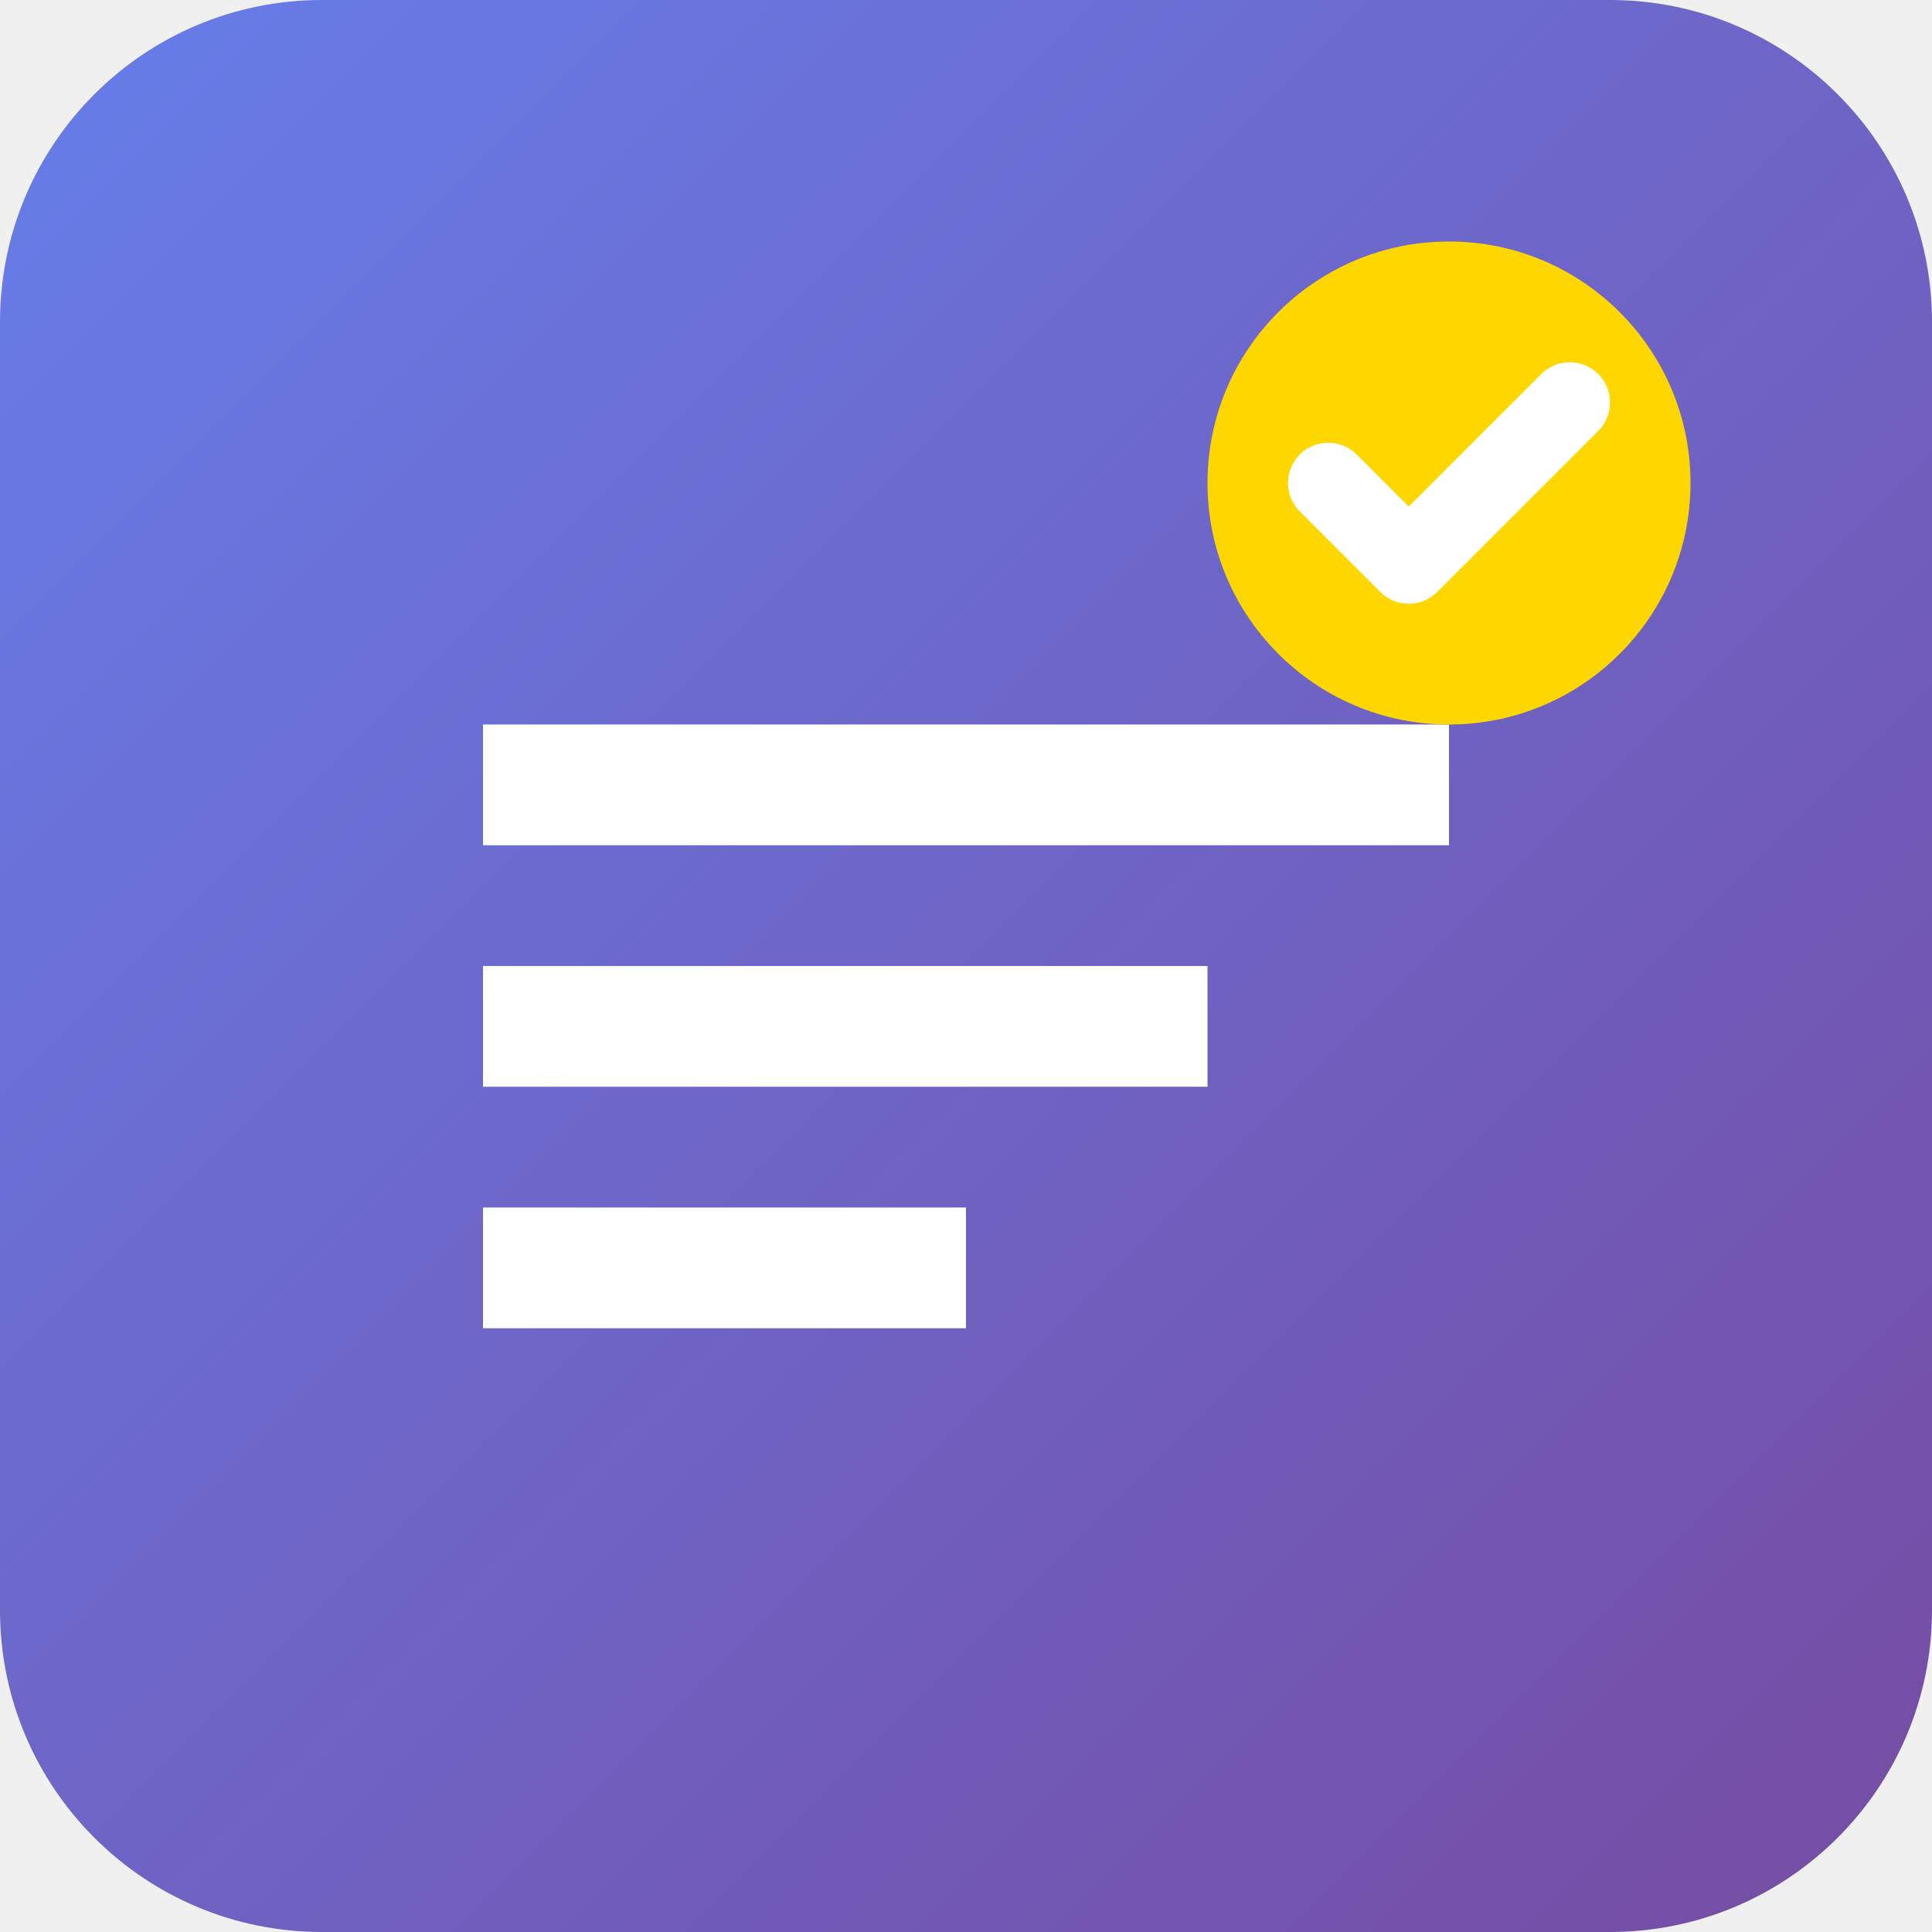
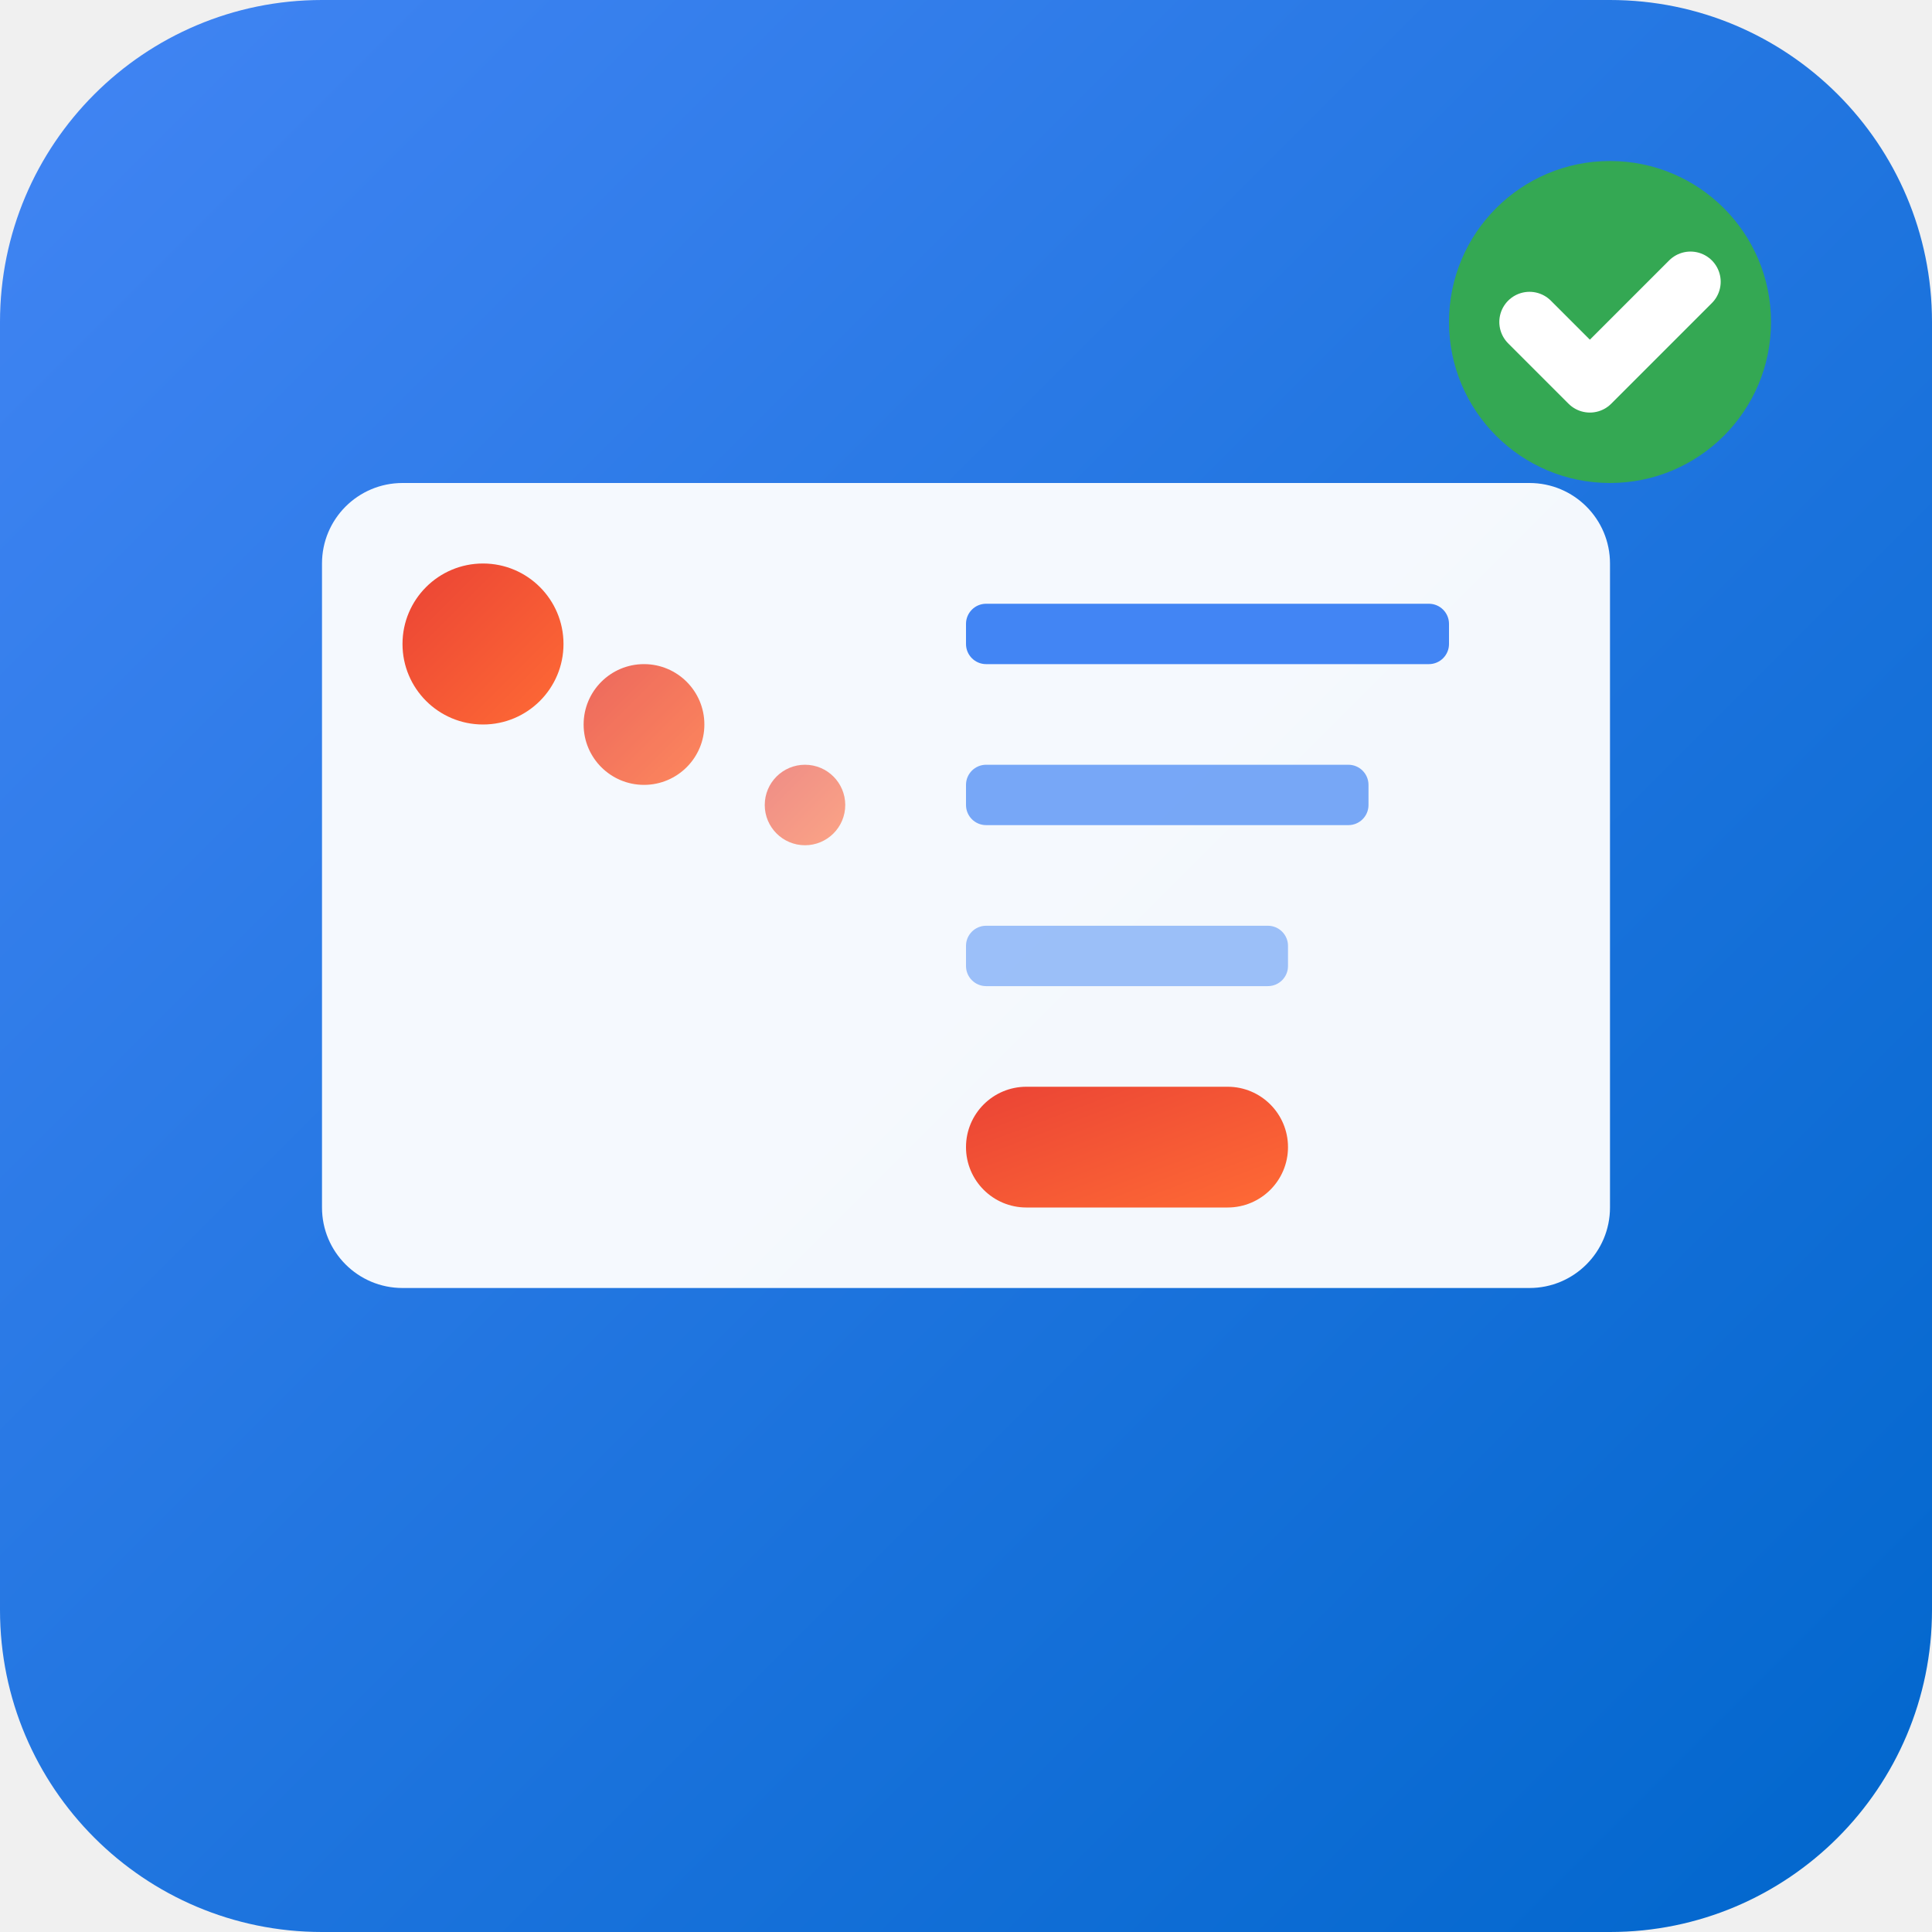
<svg xmlns="http://www.w3.org/2000/svg" width="48" height="48" viewBox="0 0 48 48" fill="none">
-   <rect width="48" height="48" rx="8" fill="url(#gradient)" />
-   <path d="M12 18h24v3H12v-3zM12 24h18v3H12v-3zM12 30h12v3H12v-3z" fill="white" />
-   <circle cx="36" cy="12" r="6" fill="#FFD700" />
-   <path d="M33 12l2 2 4-4" stroke="white" stroke-width="2" stroke-linecap="round" stroke-linejoin="round" />
  <defs>
-     <linearGradient id="gradient" x1="0" y1="0" x2="48" y2="48" gradientUnits="userSpaceOnUse">
-       <stop stop-color="#667eea" />
-       <stop offset="1" stop-color="#764ba2" />
+     <linearGradient id="bg48" x1="0%" y1="0%" x2="100%" y2="100%">
+       <stop offset="0%" style="stop-color:#4285F4" />
+       <stop offset="100%" style="stop-color:#0066CC" />
+     </linearGradient>
+     <linearGradient id="accent48" x1="0%" y1="0%" x2="100%" y2="100%">
+       <stop offset="0%" style="stop-color:#EA4335" />
+       <stop offset="100%" style="stop-color:#FF6B35" />
    </linearGradient>
  </defs>
+   <rect width="48" height="48" rx="8" fill="url(#bg48)" />
+   <rect x="8" y="12" width="32" height="20" rx="2" fill="white" opacity="0.95" />
+   <circle cx="12" cy="16" r="2" fill="url(#accent48)" />
+   <circle cx="16" cy="18" r="1.5" fill="url(#accent48)" opacity="0.8" />
+   <circle cx="20" cy="20" r="1" fill="url(#accent48)" opacity="0.6" />
+   <rect x="24" y="15" width="12" height="1.5" rx="0.5" fill="#4285F4" />
+   <rect x="24" y="19" width="10" height="1.5" rx="0.5" fill="#4285F4" opacity="0.7" />
+   <rect x="24" y="23" width="8" height="1.5" rx="0.5" fill="#4285F4" opacity="0.5" />
+   <rect x="24" y="27" width="8" height="3" rx="1.5" fill="url(#accent48)" />
+   <circle cx="40" cy="8" r="4" fill="#34A853" />
+   <path d="M38 8l1.5 1.5L42 7" stroke="white" stroke-width="1.5" fill="none" stroke-linecap="round" stroke-linejoin="round" />
</svg>
